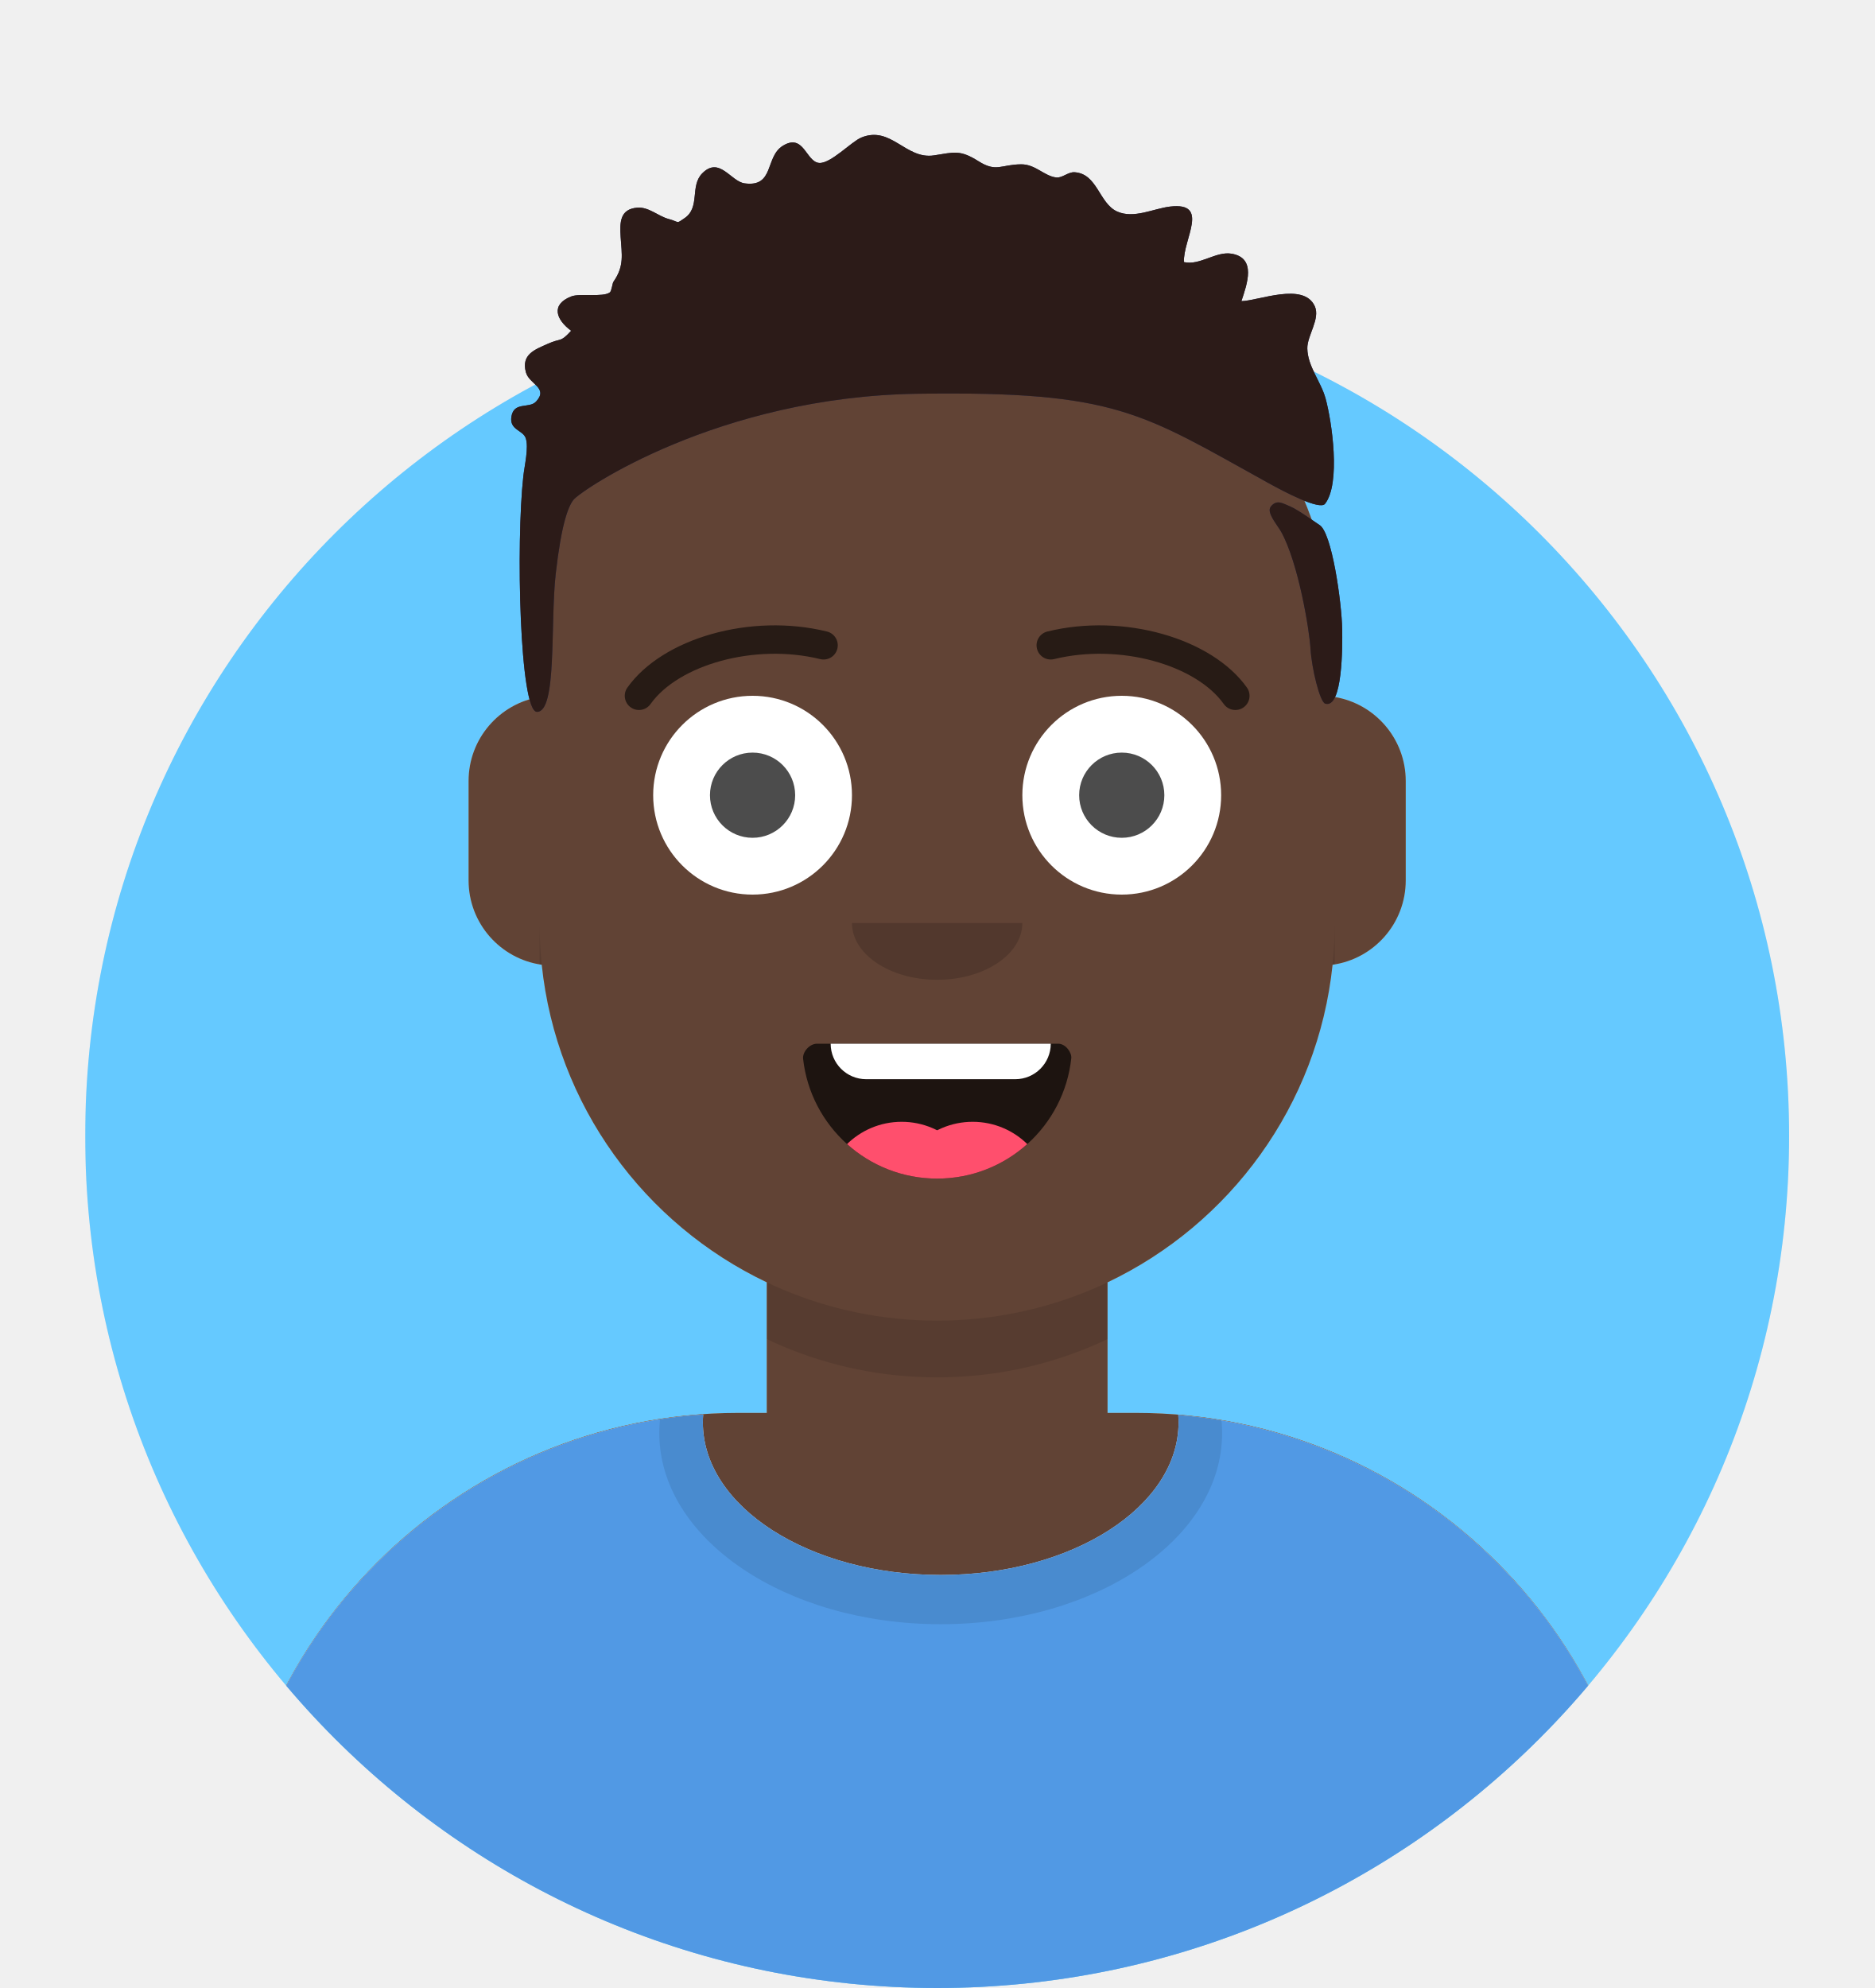
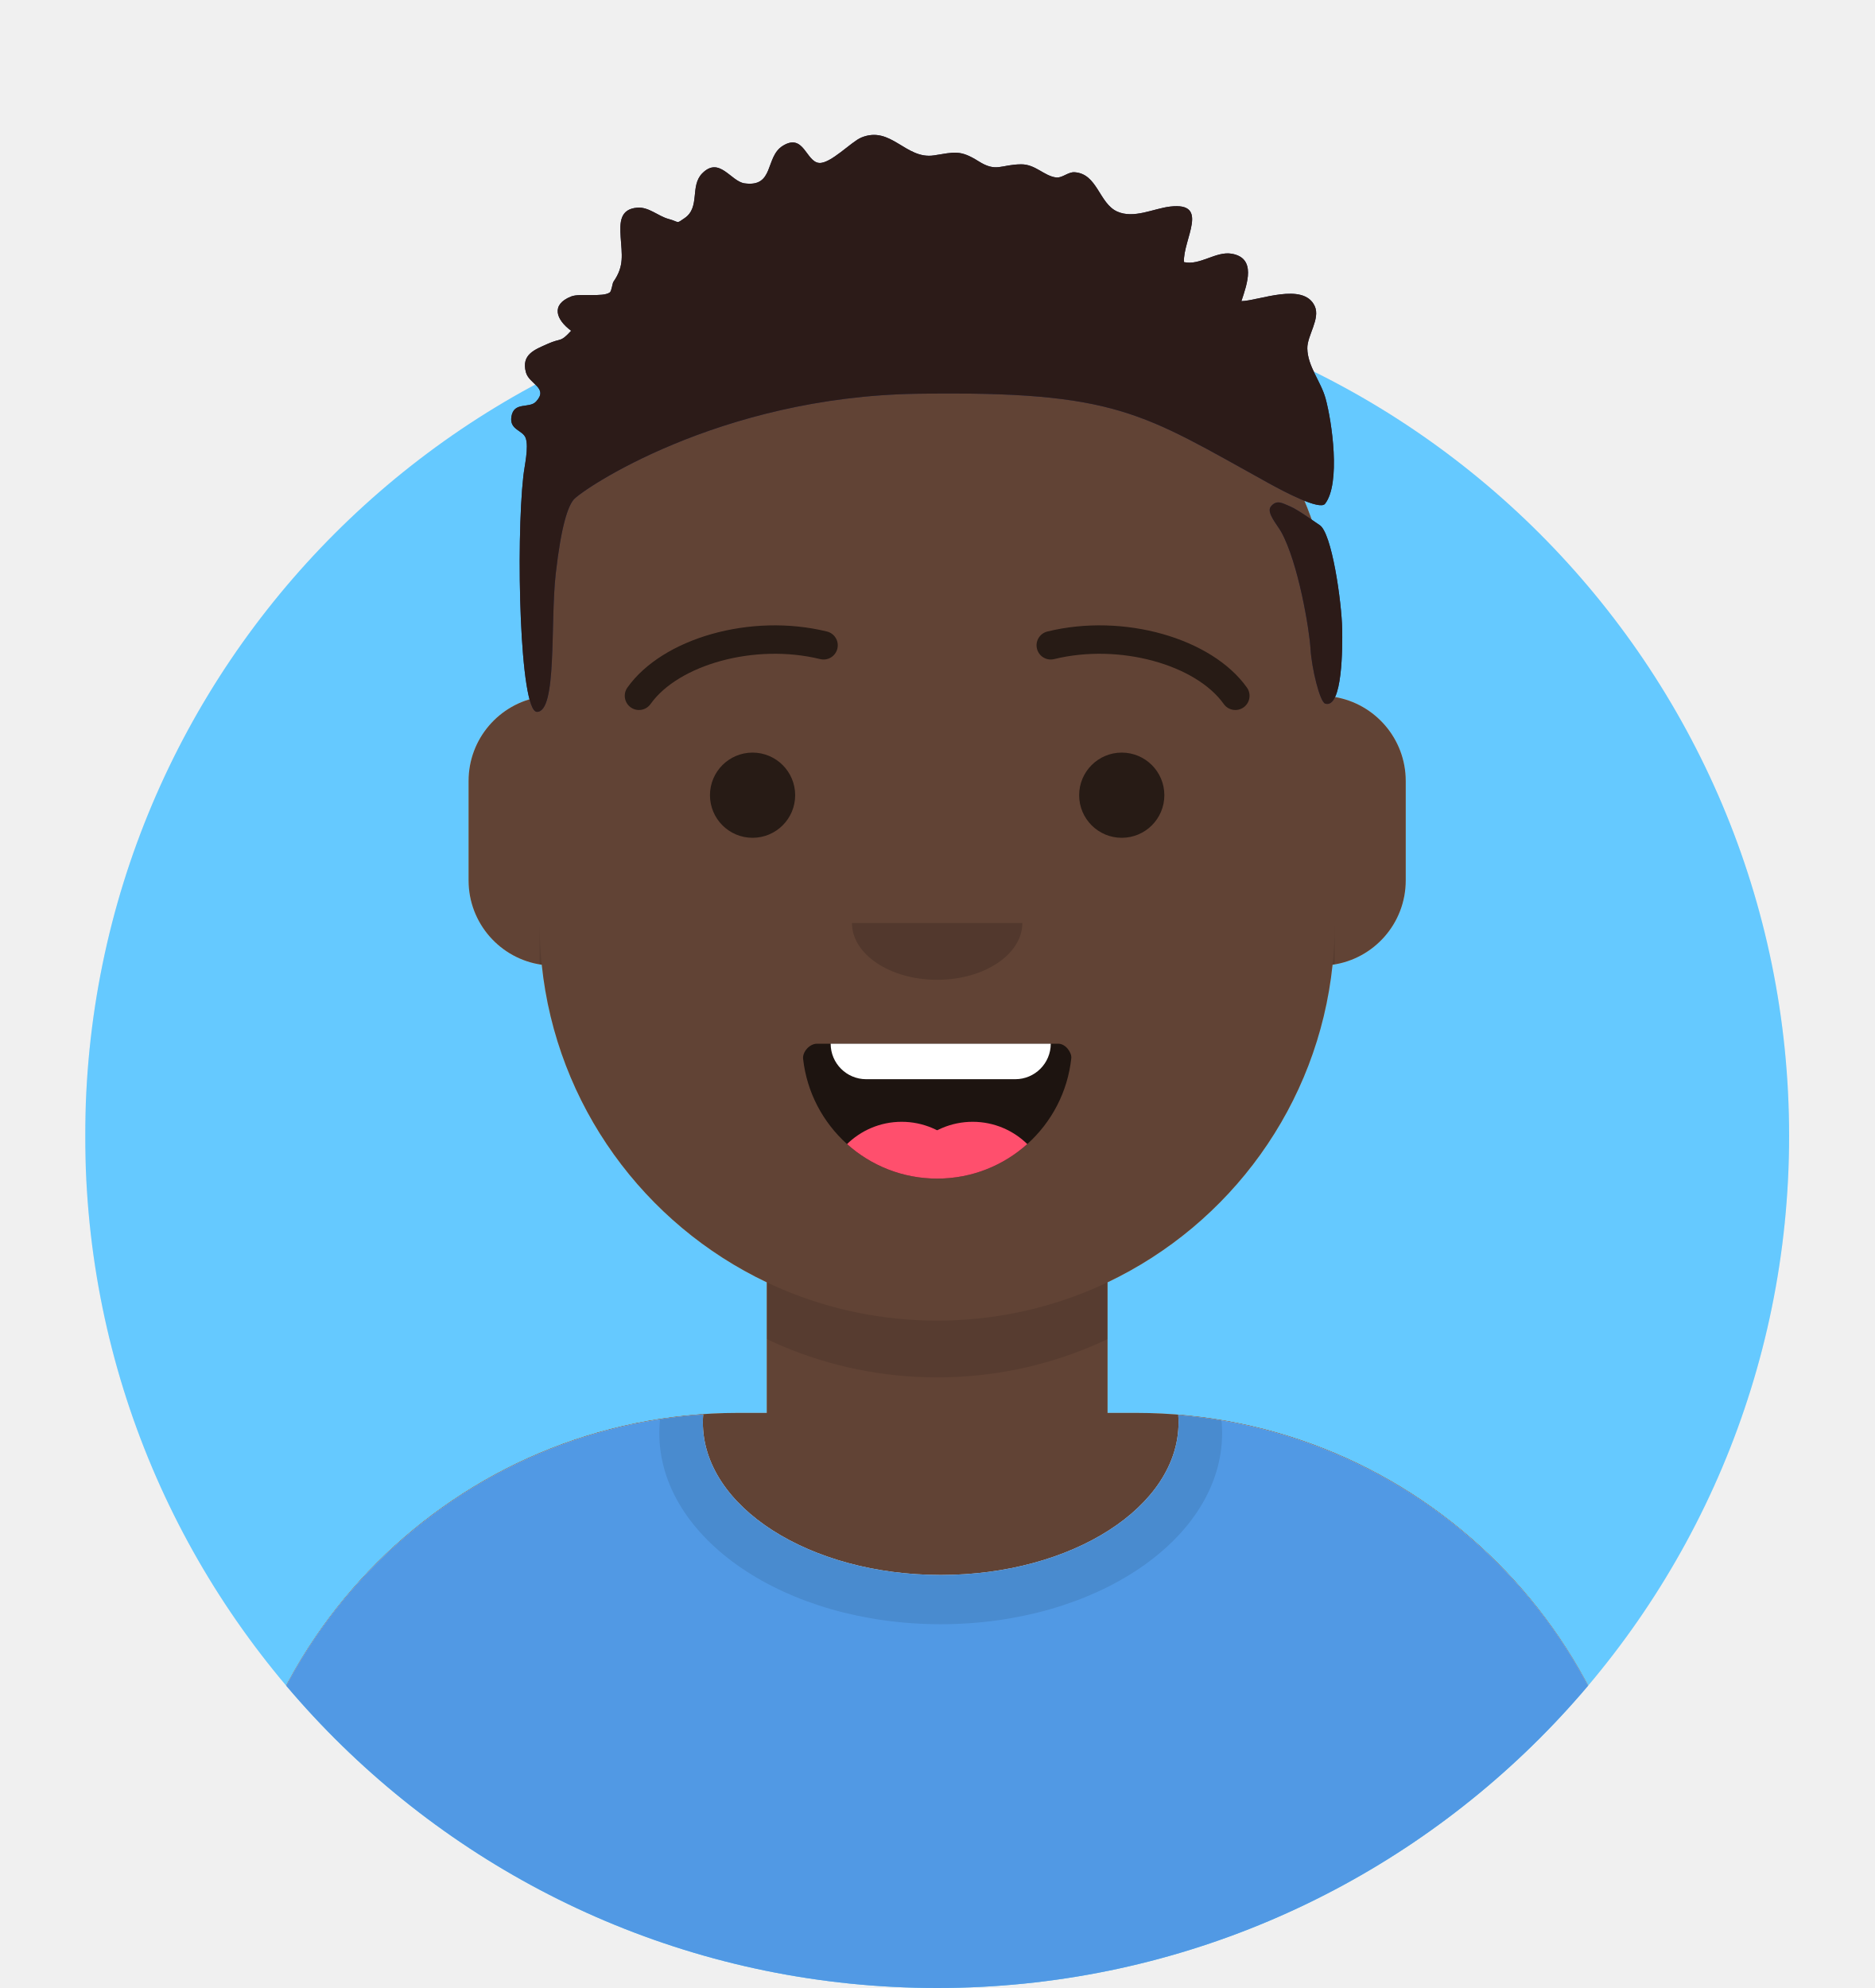
<svg xmlns="http://www.w3.org/2000/svg" xmlns:xlink="http://www.w3.org/1999/xlink" width="264px" height="280px" viewBox="0 0 264 280" version="1.1">
  <defs>
    <circle id="react-path-1" cx="120" cy="120" r="120" />
    <path d="M12,160 C12,226.274 65.726,280 132,280 C198.274,280 252,226.274 252,160 L264,160 L264,-1.42108547e-14 L-3.19744231e-14,-1.42108547e-14 L-3.19744231e-14,160 L12,160 Z" id="react-path-2" />
    <path d="M124,144.611 L124,163 L128,163 L128,163 C167.765,163 200,195.235 200,235 L200,244 L0,244 L0,235 C-4.86974701e-15,195.235 32.235,163 72,163 L72,163 L76,163 L76,144.611 C58.763,136.422 46.372,119.687 44.305,99.881 C38.48,99.058 34,94.052 34,88 L34,74 C34,68.054 38.325,63.118 44,62.166 L44,56 L44,56 C44,25.072 69.072,5.68137151e-15 100,0 L100,0 L100,0 C130.928,-5.68137151e-15 156,25.072 156,56 L156,62.166 C161.675,63.118 166,68.054 166,74 L166,88 C166,94.052 161.52,99.058 155.695,99.881 C153.628,119.687 141.237,136.422 124,144.611 Z" id="react-path-3" />
  </defs>
  <g id="Avataaar" stroke="none" stroke-width="1" fill="none" fill-rule="evenodd">
    <g transform="translate(-825, -1100)" id="Avataaar/Circle">
      <g transform="translate(825, 1100)">
        <g id="Circle" stroke-width="1" fill-rule="evenodd" transform="translate(12, 40)">
          <mask id="react-mask-4" fill="white">
            <use xlink:href="#react-path-1" />
          </mask>
          <use id="Circle-Background" fill="#E6E6E6" xlink:href="#react-path-1" />
          <g id="Color/Palette/Blue-01" mask="url(#react-mask-4)" fill="#65C9FF">
            <rect id="🖍Color" x="0" y="0" width="240" height="240" />
          </g>
        </g>
        <mask id="react-mask-5" fill="white">
          <use xlink:href="#react-path-2" />
        </mask>
        <g id="Mask" />
        <g id="Avataaar" stroke-width="1" fill-rule="evenodd" mask="url(#react-mask-5)">
          <g id="Body" transform="translate(32, 36)">
            <mask id="react-mask-6" fill="white">
              <use xlink:href="#react-path-3" />
            </mask>
            <use fill="#D0C6AC" xlink:href="#react-path-3" />
            <g id="Skin/👶🏽-03-Brown" mask="url(#react-mask-6)" fill="#614335">
              <g transform="translate(0, 0)" id="Color">
                <rect x="0" y="0" width="264" height="280" />
              </g>
            </g>
            <path d="M156,79 L156,102 C156,132.928 130.928,158 100,158 C69.072,158 44,132.928 44,102 L44,79 L44,94 C44,124.928 69.072,150 100,150 C130.928,150 156,124.928 156,94 L156,79 Z" id="Neck-Shadow" fill-opacity="0.1" fill="#000000" mask="url(#react-mask-6)" />
          </g>
          <g id="Clothing/Shirt-Crew-Neck" transform="translate(0, 170)">
            <defs>
              <path d="M165.96,29.295 C202.936,32.325 232,63.294 232,101.052 L232,110 L32,110 L32,101.052 C32,62.953 61.592,31.765 99.045,29.22 C99.015,29.593 99,29.969 99,30.348 C99,42.211 113.998,51.828 132.5,51.828 C151.002,51.828 166,42.211 166,30.348 C166,29.995 165.987,29.644 165.96,29.295 Z" id="react-path-255" />
            </defs>
            <mask id="react-mask-256" fill="white">
              <use xlink:href="#react-path-255" />
            </mask>
            <use id="Clothes" fill="#E6E6E6" fill-rule="evenodd" xlink:href="#react-path-255" />
            <g id="Color/Palette/Gray-01" mask="url(#react-mask-256)" fill-rule="evenodd" fill="#5199E4">
              <rect id="🖍Color" x="0" y="0" width="264" height="110" />
            </g>
            <g id="Shadowy" opacity="0.6" stroke-width="1" fill-rule="evenodd" mask="url(#react-mask-256)" fill-opacity="0.16" fill="#000000">
              <g transform="translate(92, 4)" id="Hola-👋🏼">
                <ellipse cx="40.5" cy="27.848" rx="39.635" ry="26.914" />
              </g>
            </g>
          </g>
          <g id="Face" transform="translate(76, 82)" fill="#000000">
            <g id="Mouth/Smile" transform="translate(2, 52)">
              <defs>
                <path d="M35.118,15.128 C36.176,24.62 44.226,32 54,32 C63.804,32 71.874,24.574 72.892,15.04 C72.974,14.273 72.117,13 71.043,13 C56.149,13 44.738,13 37.087,13 C36.007,13 35.012,14.178 35.118,15.128 Z" id="react-path-319" />
              </defs>
              <mask id="react-mask-320" fill="white">
                <use xlink:href="#react-path-319" />
              </mask>
              <use id="Mouth" fill-opacity="0.7" fill="#000000" fill-rule="evenodd" xlink:href="#react-path-319" />
              <rect id="Teeth" fill="#FFFFFF" fill-rule="evenodd" mask="url(#react-mask-320)" x="39" y="2" width="31" height="16" rx="5" />
              <g id="Tongue" stroke-width="1" fill-rule="evenodd" mask="url(#react-mask-320)" fill="#FF4F6D">
                <g transform="translate(38, 24)">
                  <circle cx="11" cy="11" r="11" />
                  <circle cx="21" cy="11" r="11" />
                </g>
              </g>
            </g>
            <g id="Nose/Default" transform="translate(28, 40)" fill-opacity="0.16">
              <path d="M16,8 C16,12.418 21.373,16 28,16 L28,16 C34.627,16 40,12.418 40,8" id="Nose" />
            </g>
-             <g id="Eyes/Surprised-😳" transform="translate(0, 8)">
-               <circle id="The-White-Stuff" fill="#FFFFFF" cx="30" cy="22" r="14" />
-               <circle id="Eye-Ball" fill="#FFFFFF" cx="82" cy="22" r="14" />
-               <circle id="Eye" fill-opacity="0.7" fill="#000000" cx="30" cy="22" r="6" />
-               <circle id="Eye" fill-opacity="0.7" fill="#000000" cx="82" cy="22" r="6" />
+             <g id="Eyes/Default-😀" transform="translate(0, 8)" fill-opacity="0.6">
+               <circle id="Eye" cx="30" cy="22" r="6" />
+               <circle id="Eye" cx="82" cy="22" r="6" />
            </g>
            <g id="Eyebrow/Outline/Default" fill-opacity="0.6">
              <g id="I-Browse" transform="translate(12, 6)">
                <path d="M3.63,11.159 C7.545,5.65 18.278,2.561 27.523,4.831 C28.596,5.095 29.679,4.439 29.942,3.366 C30.206,2.293 29.55,1.21 28.477,0.947 C17.74,-1.69 5.312,1.887 0.37,8.841 C-0.27,9.742 -0.059,10.99 0.841,11.63 C1.742,12.27 2.99,12.059 3.63,11.159 Z" id="Eyebrow" fill-rule="nonzero" />
                <path d="M61.63,11.159 C65.545,5.65 76.278,2.561 85.523,4.831 C86.596,5.095 87.679,4.439 87.942,3.366 C88.206,2.293 87.55,1.21 86.477,0.947 C75.74,-1.69 63.312,1.887 58.37,8.841 C57.73,9.742 57.941,10.99 58.841,11.63 C59.742,12.27 60.99,12.059 61.63,11.159 Z" id="Eyebrow" fill-rule="nonzero" transform="translate(73.00015, 6.039198) scale(-1, 1) translate(-73.00015, -6.039198) " />
              </g>
            </g>
          </g>
          <g id="Top" stroke-width="1" fill-rule="evenodd">
            <defs>
              <rect id="react-path-147" x="0" y="0" width="264" height="280" />
              <path d="M65.18,77.737 C67.363,76.105 80.407,75.479 82.758,74.089 C83.492,73.655 84.061,73.216 84.5,72.78 C84.939,73.216 85.509,73.655 86.242,74.089 C88.593,75.479 101.637,76.105 103.82,77.737 C106.03,79.391 107.644,83.185 107.467,86.151 C107.255,89.71 103.361,98.203 93.672,99.181 C91.558,96.828 88.237,95.31 84.5,95.31 C80.763,95.31 77.442,96.828 75.328,99.181 C65.639,98.203 61.745,89.71 61.533,86.151 C61.357,83.185 62.97,79.391 65.18,77.737 M103.142,94.906 C103.143,94.906 103.145,94.905 103.146,94.905 C103.144,94.905 103.143,94.906 103.142,94.906 M65.845,94.901 C65.849,94.903 65.857,94.906 65.862,94.908 C65.857,94.906 65.851,94.903 65.845,94.901 M144.863,55.985 C144.474,50.03 143.278,44.152 142.234,38.286 C141.953,36.707 140.424,26 139.735,26 C139.502,35.109 138.702,44.08 137.67,53.139 C137.361,55.848 137.038,58.556 136.825,61.274 C136.654,63.47 136.96,66.122 136.428,68.246 C135.749,70.952 132.348,73.478 129.703,74.411 C123.103,76.737 117.598,67.108 111.961,64.291 C104.643,60.635 92.064,59.764 84.582,64.53 C76.936,59.764 64.357,60.635 57.039,64.291 C51.402,67.108 45.897,76.737 39.297,74.411 C36.652,73.478 33.25,70.952 32.572,68.246 C32.04,66.122 32.346,63.47 32.175,61.274 C31.962,58.556 31.639,55.848 31.33,53.139 C30.298,44.08 29.497,35.109 29.265,26 C28.576,26 27.047,36.707 26.766,38.286 C25.722,44.152 24.526,50.03 24.138,55.985 C23.739,62.105 24.215,68.167 25.47,74.163 C26.069,77.028 26.769,79.876 27.519,82.704 C28.353,85.847 27.199,91.966 27.572,95.192 C28.279,101.296 31.154,113.2 34.383,118.451 C35.944,120.989 37.773,122.574 39.816,124.619 C41.783,126.588 42.604,129.64 44.726,131.737 C48.682,135.645 54.446,137.971 60.366,138.543 C65.677,143.05 74.506,146 84.5,146 C94.495,146 103.323,143.05 108.635,138.543 C114.554,137.971 120.318,135.645 124.274,131.737 C126.396,129.64 127.217,126.588 129.184,124.619 C131.226,122.574 133.056,120.989 134.617,118.451 C137.846,113.2 140.721,101.296 141.428,95.192 C141.801,91.966 140.647,85.847 141.481,82.704 C142.232,79.876 142.931,77.028 143.531,74.163 C144.785,68.167 145.261,62.105 144.863,55.985 Z" id="react-path-148" />
              <path d="M185.832,73.929 C187.589,74.917 188.98,84.828 189.048,88.618 C189.09,90.956 189.127,99.874 186.654,99.103 C185.901,98.868 184.752,94.147 184.588,91.384 C184.425,88.621 182.855,79.22 180.447,74.895 C179.896,73.906 178.321,72.171 179.002,71.335 C179.846,70.298 180.666,70.9 181.697,71.315 C182.812,71.764 185.634,73.818 185.832,73.929 Z M186.637,70.957 C185.891,71.919 180.796,69.218 178.671,68.044 C160.826,58.184 157.362,55.049 129.246,55.458 C101.13,55.867 81.867,69.04 80.784,70.387 C80.03,71.325 79.068,73.828 78.276,80.801 C77.485,87.773 78.495,100.278 75.63,100.263 C73.192,100.25 72.661,76.477 73.714,67.046 C73.875,65.598 74.498,63.008 74.047,61.706 C73.653,60.568 71.725,60.571 72.033,58.675 C72.383,56.517 74.558,57.589 75.506,56.557 C77.301,54.603 74.532,54.14 74.073,52.431 C73.391,49.889 75.363,49.234 77.14,48.431 C79.106,47.544 78.85,48.323 80.446,46.585 C78.315,45.022 77.544,42.894 80.462,41.752 C81.702,41.267 84.927,41.909 85.898,41.18 C86.151,40.99 86.251,39.901 86.407,39.678 C87.958,37.459 87.576,35.853 87.418,33.362 C87.289,31.324 87.306,29.453 89.747,29.25 C91.375,29.114 92.699,30.444 94.158,30.836 C95.777,31.271 95.169,31.588 96.437,30.715 C98.663,29.182 97.148,26.194 98.913,24.412 C101.336,21.966 102.924,25.551 104.869,25.822 C109.091,26.41 107.736,22.122 110.236,20.55 C113.224,18.674 113.513,22.801 115.379,22.948 C116.996,23.075 119.908,19.955 121.317,19.373 C125.5,17.647 127.572,22.504 131.554,21.884 C134.443,21.435 135.223,21.068 137.831,22.712 C140.362,24.307 140.963,23.166 143.829,23.144 C145.854,23.128 147.094,24.82 148.788,24.997 C149.632,25.085 150.441,24.205 151.348,24.26 C154.585,24.457 154.79,28.643 157.362,29.796 C159.712,30.849 162.474,29.369 164.807,29.095 C170.497,28.428 166.6,33.743 166.761,36.915 C168.994,37.436 171.262,35.351 173.485,35.735 C176.987,36.339 175.665,39.968 174.853,42.414 C177.28,42.371 183.613,39.678 185.185,43.122 C185.995,44.898 184.107,47.269 184.138,49.074 C184.181,51.616 186.049,53.719 186.709,56.124 C187.601,59.371 188.872,68.074 186.637,70.957 Z" id="react-path-149" />
            </defs>
            <mask id="react-mask-146" fill="white">
              <use xlink:href="#react-path-147" />
            </mask>
            <g id="Mask" />
            <g id="Top/Short-Hair/Dreads-01" mask="url(#react-mask-146)">
              <g transform="translate(-1, 0)">
                <g id="Hair" stroke-width="1" fill-rule="evenodd" transform="translate(1, 0)">
                  <mask id="react-mask-145" fill="white">
                    <use xlink:href="#react-path-149" />
                  </mask>
                  <use id="Dreads-With-Cut" fill="#2E3257" xlink:href="#react-path-149" />
                  <g id="Skin/👶🏽-03-Brown" mask="url(#react-mask-145)" fill="#2C1B18">
                    <g transform="translate(0, 0) " id="Color">
                      <rect x="0" y="0" width="264" height="280" />
                    </g>
                  </g>
                </g>
              </g>
            </g>
          </g>
        </g>
      </g>
    </g>
  </g>
</svg>
